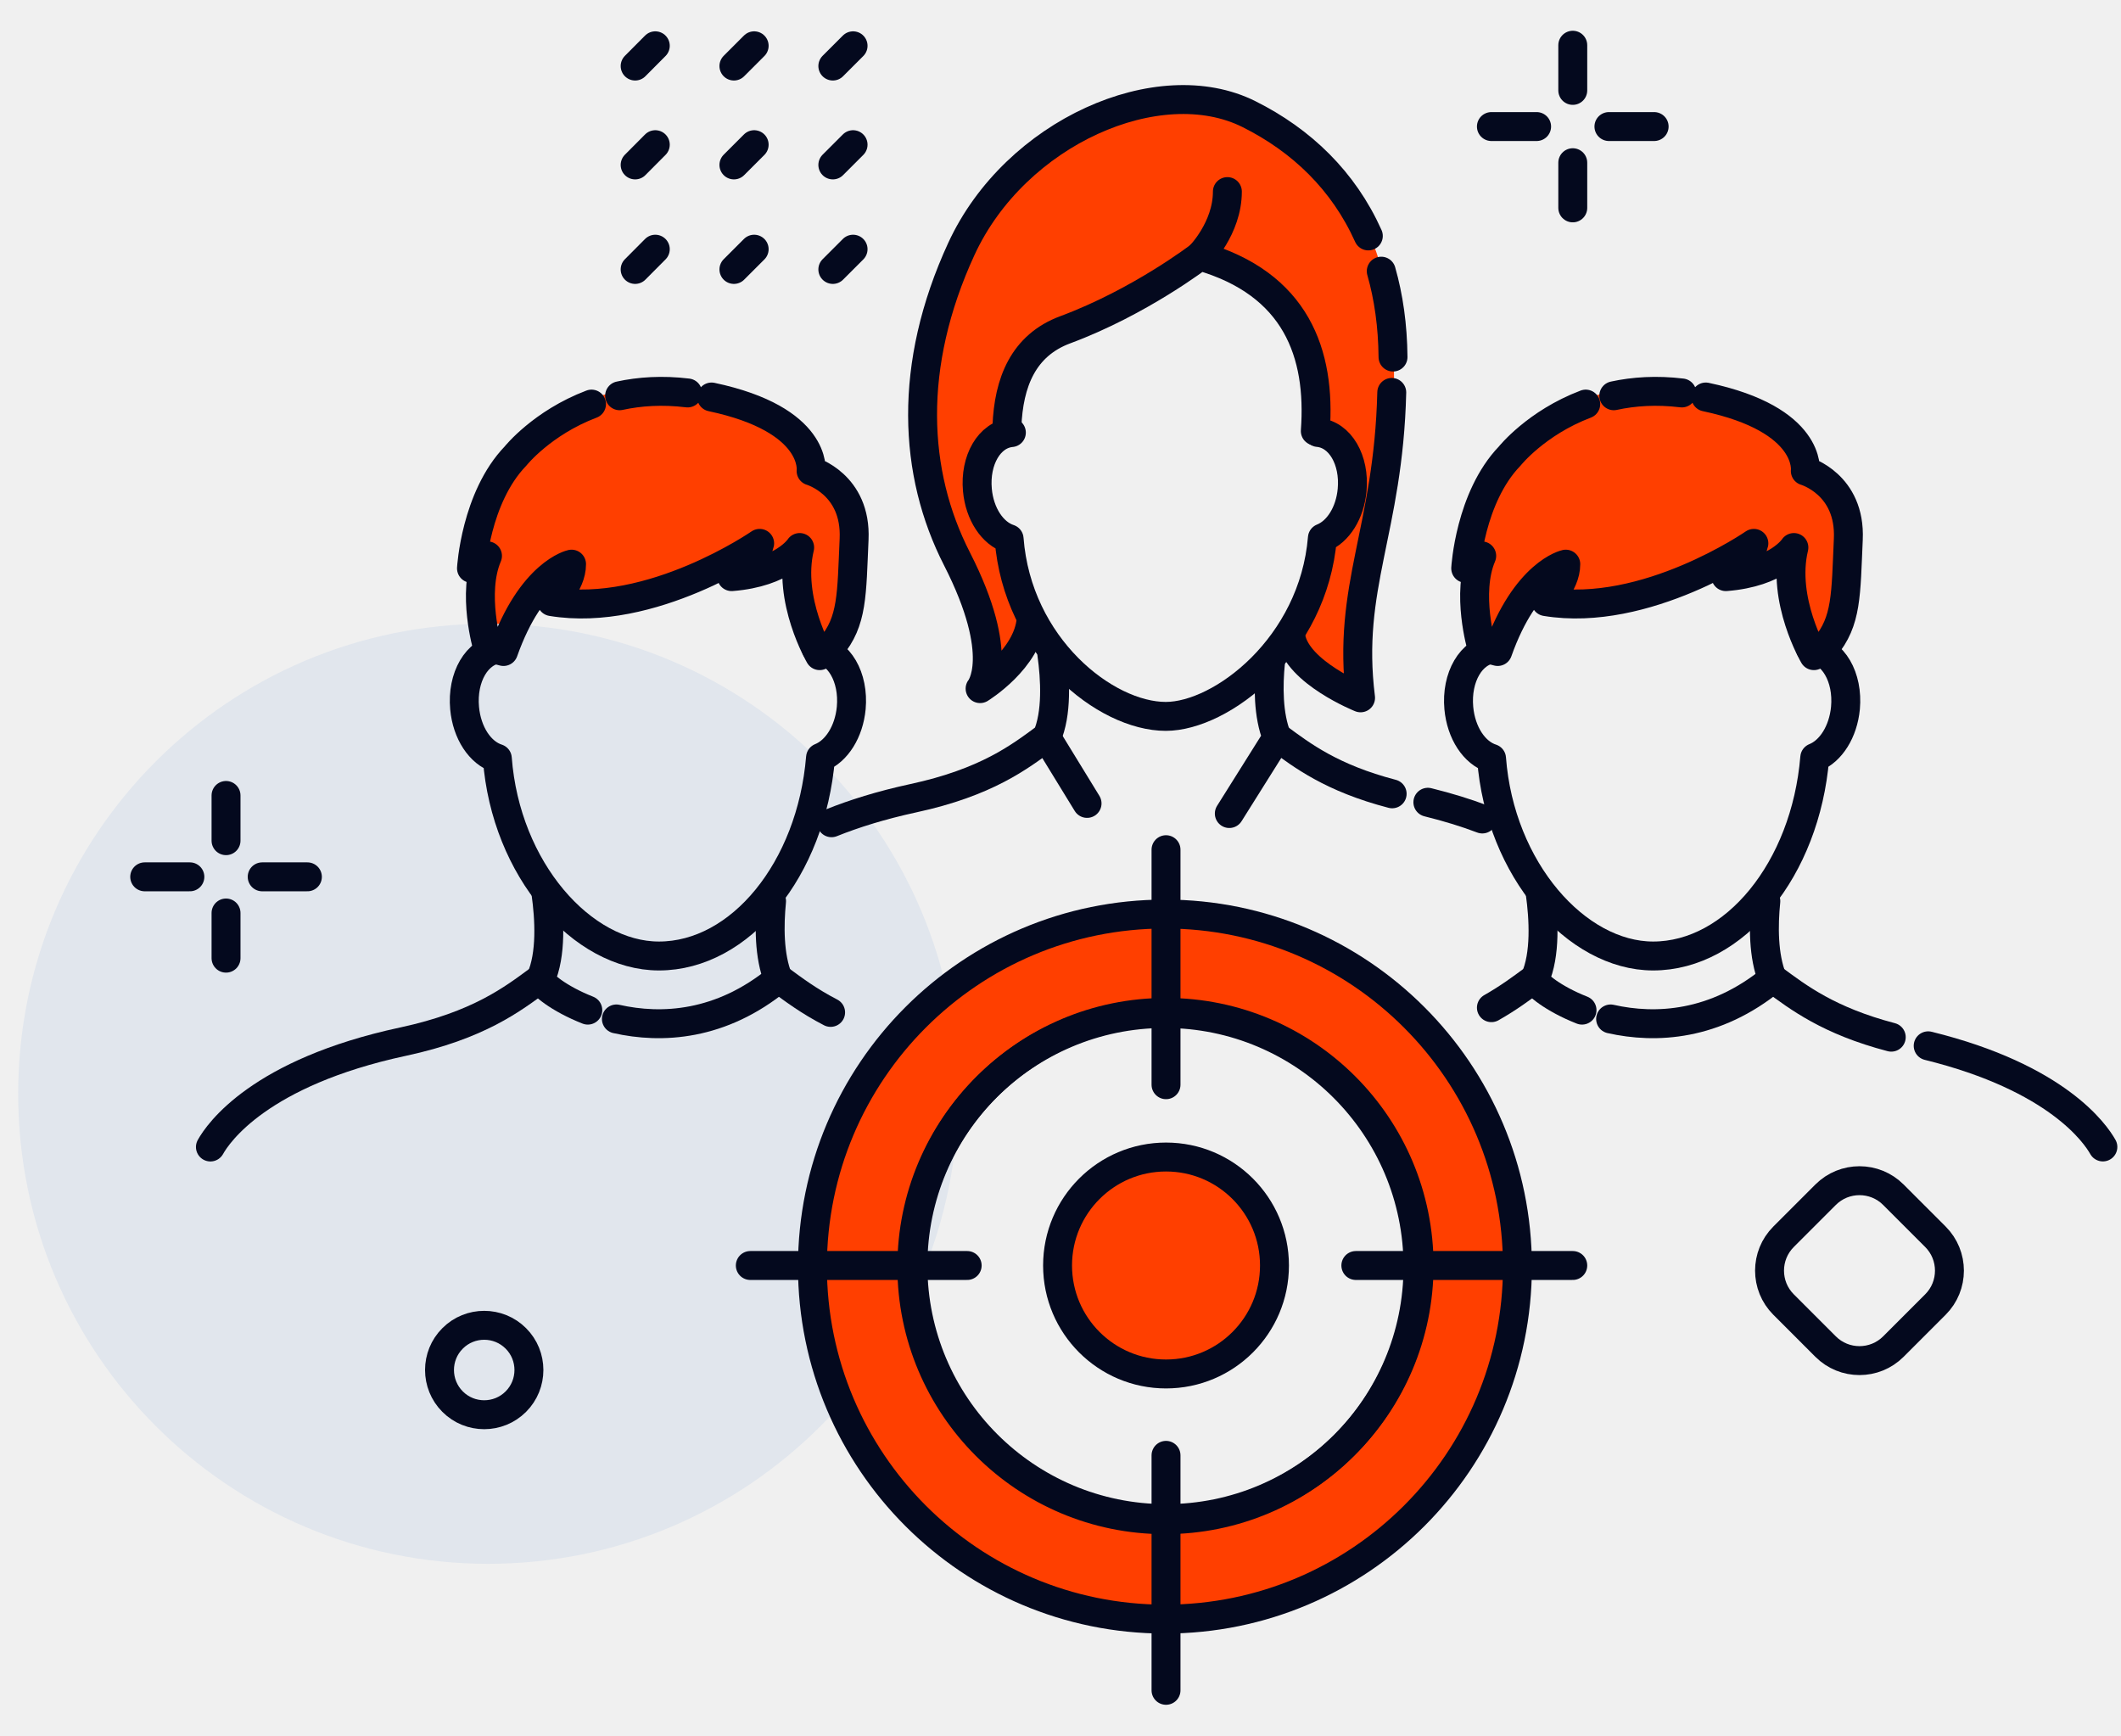
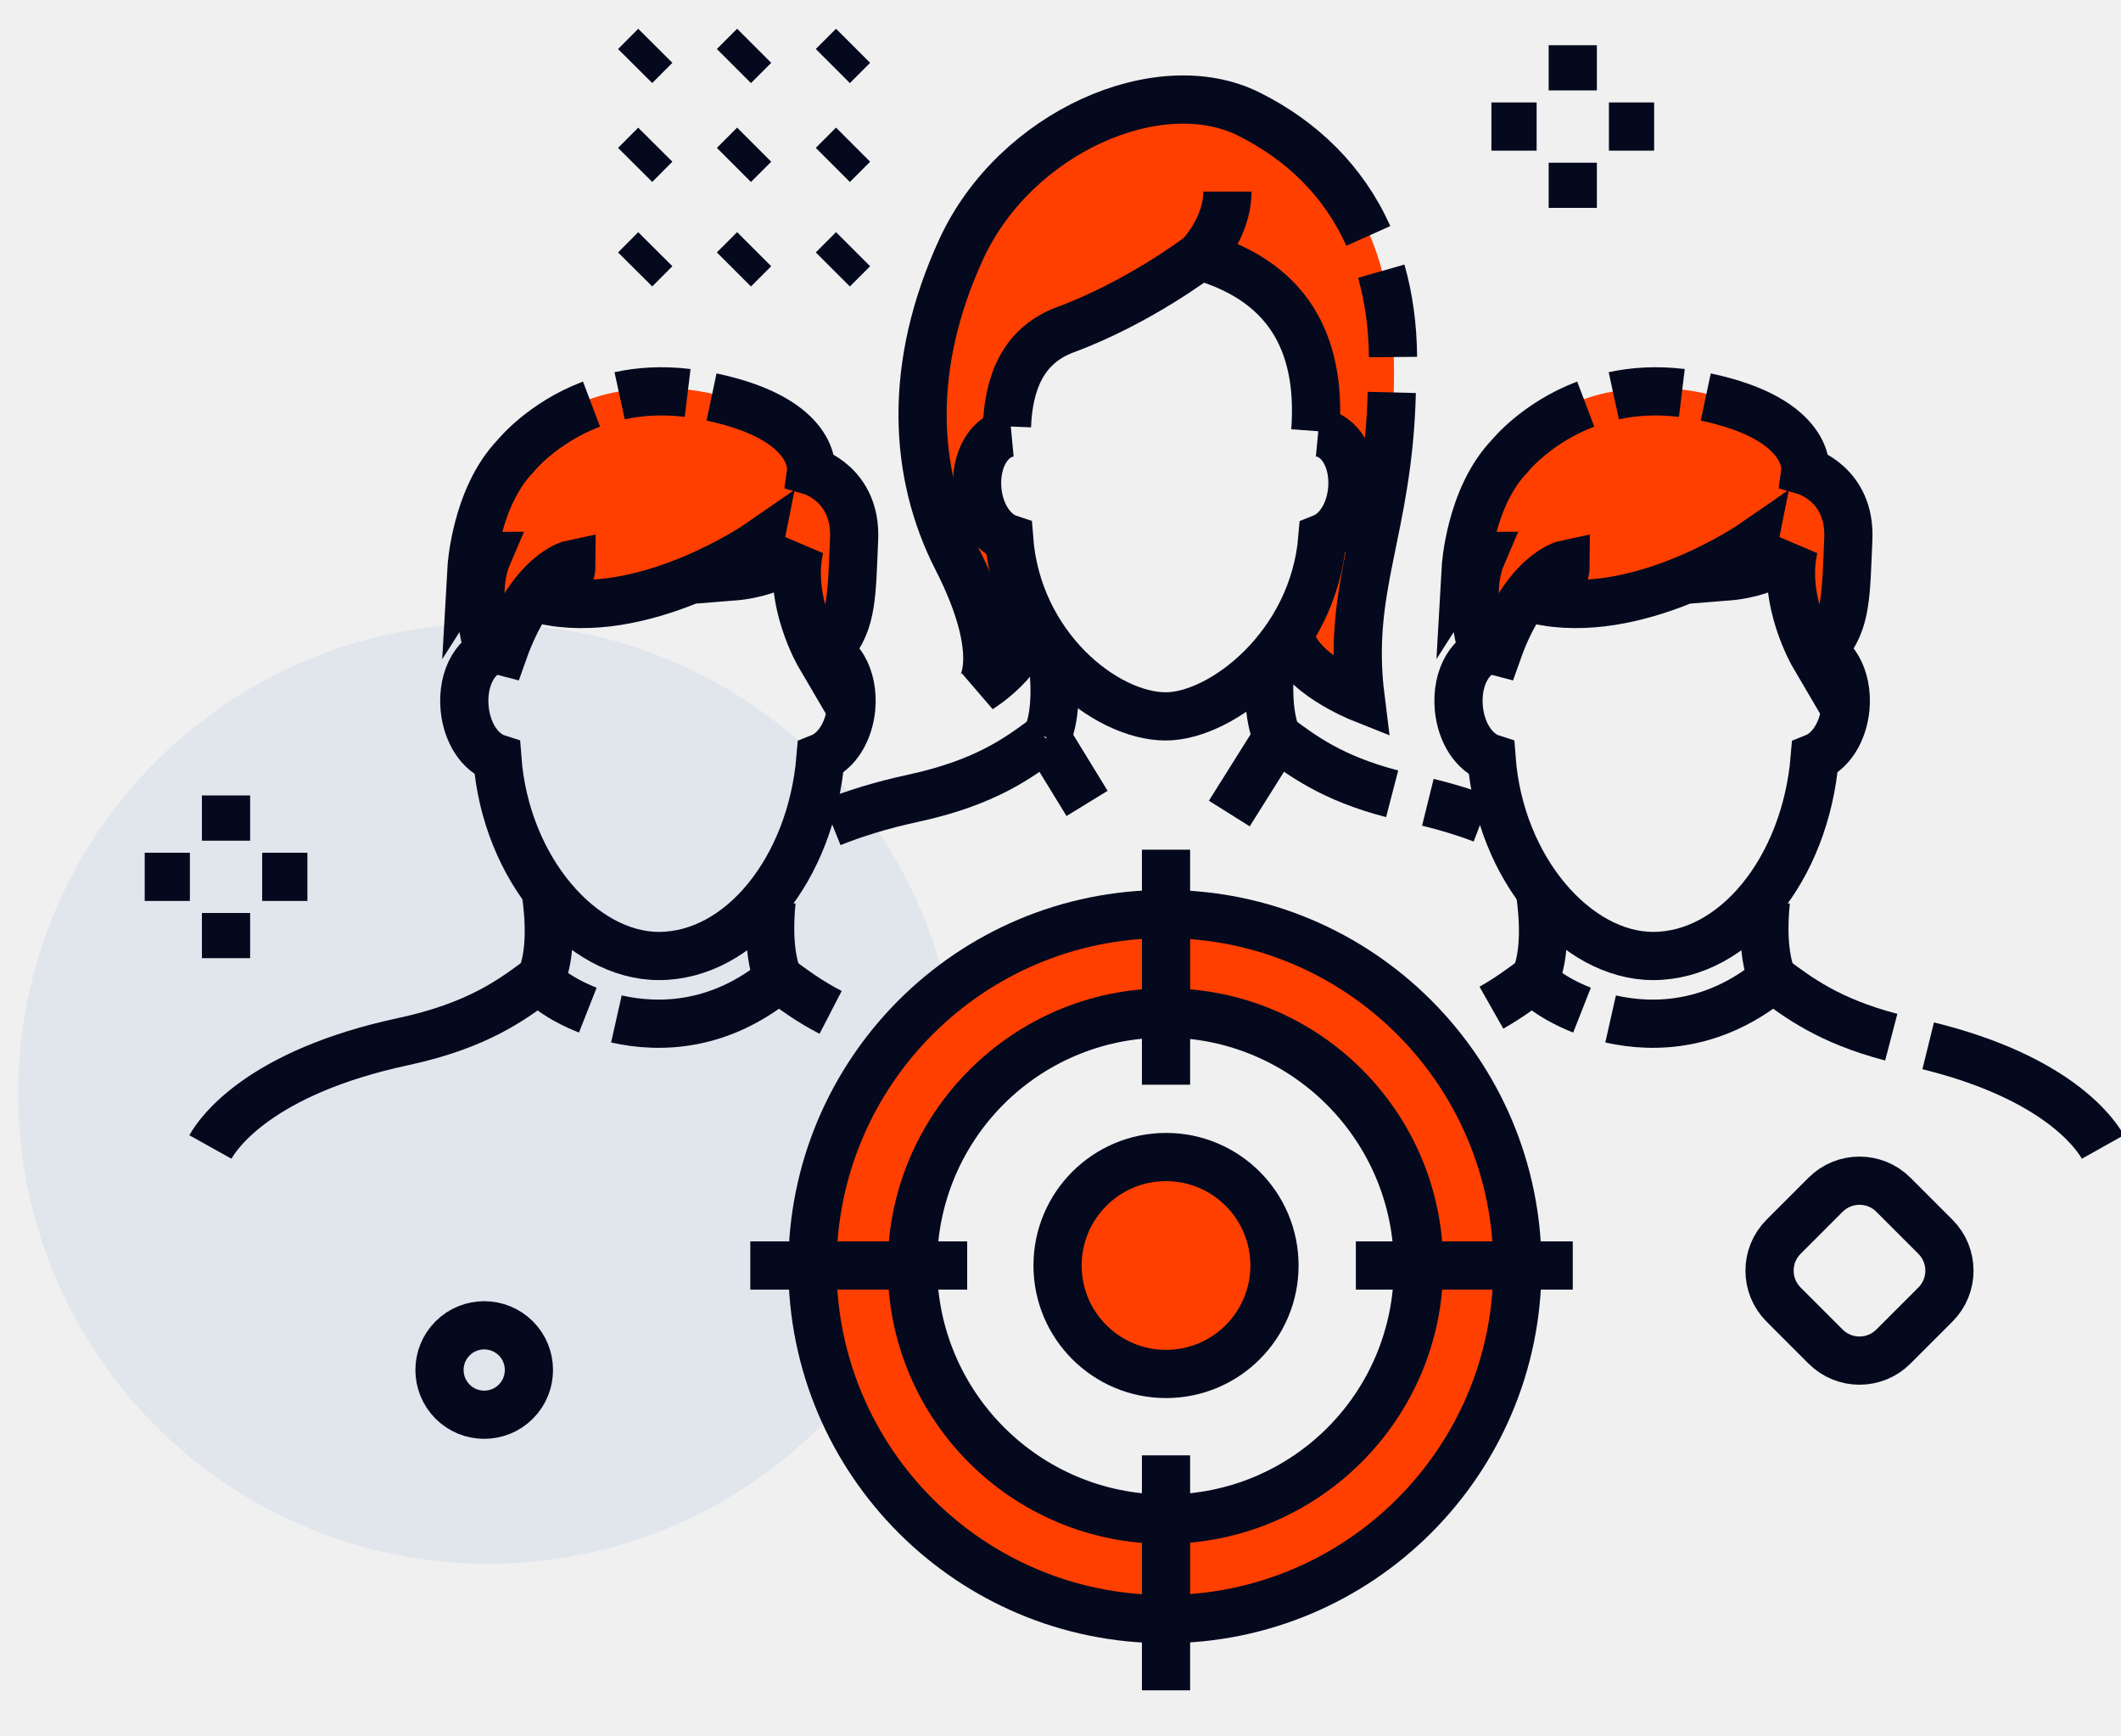
<svg xmlns="http://www.w3.org/2000/svg" width="44" height="36" viewBox="0 0 44 36" fill="none">
  <path d="M37.69 13.688C37.69 13.688 38.815 12.001 38.252 10.501C37.69 9.563 37.502 9.75 37.502 9.75C37.502 9.75 36.752 7.875 33.94 8.063C31.127 8.25 30.377 10.876 30.377 11.813L30.752 11.626C30.752 11.626 30.189 12.376 30.752 13.501C30.752 13.501 31.502 11.813 32.252 11.813L32.065 12.563C32.065 12.563 34.69 12.751 36.19 11.251L35.627 12.188C35.627 12.188 36.752 12.001 37.127 11.438C37.127 11.438 36.94 12.563 37.69 13.688Z" fill="#FF3F00" />
  <path d="M17.064 13.688C17.064 13.688 18.189 12.001 17.627 10.501C17.064 9.563 16.877 9.75 16.877 9.75C16.877 9.75 16.127 7.875 13.315 8.063C10.502 8.25 9.752 10.876 9.752 11.813L10.127 11.626C10.127 11.626 9.564 12.376 10.127 13.501C10.127 13.501 10.877 11.813 11.627 11.813L11.44 12.563C11.44 12.563 14.065 12.751 15.565 11.251L15.002 12.188C15.002 12.188 16.127 12.001 16.502 11.438C16.502 11.438 16.314 12.563 17.064 13.688Z" fill="#FF3F00" />
  <path d="M24.94 5.25C24.94 5.25 23.628 6.563 22.128 6.75C20.628 6.938 20.815 9 20.815 9C20.815 9 20.065 9.563 20.44 10.5C20.508 10.669 20.922 11.235 21.003 11.438C21.267 12.101 21.233 12.507 21.378 12.938C21.378 12.938 21.19 14.25 20.44 14.25C20.44 14.25 20.815 12.938 19.503 10.875C18.19 8.813 19.878 4.875 20.815 3.938C21.753 3 24.003 1.125 26.44 2.625C28.878 4.125 29.253 6.75 28.69 10.313C28.128 13.875 28.315 14.625 28.315 14.625C28.315 14.625 26.815 13.875 26.628 13.125C26.628 13.125 27.378 12.375 27.378 11.063C27.378 11.063 28.128 10.875 27.94 9.75C27.753 8.625 27.19 8.813 27.19 8.813C27.19 8.813 27.753 6.188 24.94 5.25Z" fill="#FF3F00" />
-   <path d="M37.872 27.932L37 27.06C36.612 26.672 36.612 26.042 37 25.654L37.872 24.782C38.26 24.394 38.89 24.394 39.278 24.782L40.15 25.654C40.538 26.042 40.538 26.672 40.15 27.06L39.278 27.932C38.89 28.32 38.26 28.32 37.872 27.932Z" stroke="#04091E" stroke-width="0.6" stroke-miterlimit="10" stroke-linecap="round" />
+   <path d="M37.872 27.932L37 27.06C36.612 26.672 36.612 26.042 37 25.654L37.872 24.782C38.26 24.394 38.89 24.394 39.278 24.782L40.15 25.654C40.538 26.042 40.538 26.672 40.15 27.06L39.278 27.932C38.89 28.32 38.26 28.32 37.872 27.932Z" stroke="#04091E" strokeWidth="0.6" strokeMiterlimit="10" strokeLinecap="round" />
  <path d="M10.127 32.438C15.512 32.438 19.877 28.072 19.877 22.688C19.877 17.303 15.512 12.938 10.127 12.938C4.742 12.938 0.377 17.303 0.377 22.688C0.377 28.072 4.742 32.438 10.127 32.438Z" fill="#E1E6ED" />
-   <path d="M13.176 1.37L13.594 0.95" stroke="#04091E" stroke-width="0.6" stroke-miterlimit="10" stroke-linecap="round" />
-   <path d="M15.225 1.37L15.645 0.95" stroke="#04091E" stroke-width="0.6" stroke-miterlimit="10" stroke-linecap="round" />
-   <path d="M17.277 1.37L17.697 0.95" stroke="#04091E" stroke-width="0.6" stroke-miterlimit="10" stroke-linecap="round" />
-   <path d="M13.176 3.421L13.594 3.001" stroke="#04091E" stroke-width="0.6" stroke-miterlimit="10" stroke-linecap="round" />
-   <path d="M15.225 3.421L15.645 3.001" stroke="#04091E" stroke-width="0.6" stroke-miterlimit="10" stroke-linecap="round" />
-   <path d="M17.277 3.421L17.697 3.001" stroke="#04091E" stroke-width="0.6" stroke-miterlimit="10" stroke-linecap="round" />
-   <path d="M13.176 5.589L13.594 5.169" stroke="#04091E" stroke-width="0.6" stroke-miterlimit="10" stroke-linecap="round" />
-   <path d="M15.225 5.589L15.645 5.169" stroke="#04091E" stroke-width="0.6" stroke-miterlimit="10" stroke-linecap="round" />
-   <path d="M17.277 5.589L17.697 5.169" stroke="#04091E" stroke-width="0.6" stroke-miterlimit="10" stroke-linecap="round" />
-   <path d="M32.627 3.375V4.312" stroke="#04091E" stroke-width="0.6" stroke-miterlimit="10" stroke-linecap="round" />
-   <path d="M32.627 0.938V1.875" stroke="#04091E" stroke-width="0.6" stroke-miterlimit="10" stroke-linecap="round" />
-   <path d="M31.877 2.625H30.939" stroke="#04091E" stroke-width="0.6" stroke-miterlimit="10" stroke-linecap="round" />
-   <path d="M34.315 2.625H33.377" stroke="#04091E" stroke-width="0.6" stroke-miterlimit="10" stroke-linecap="round" />
-   <path d="M4.689 18.938V19.875" stroke="#04091E" stroke-width="0.6" stroke-miterlimit="10" stroke-linecap="round" />
-   <path d="M4.689 16.5V17.438" stroke="#04091E" stroke-width="0.6" stroke-miterlimit="10" stroke-linecap="round" />
-   <path d="M3.939 18.188H3.002" stroke="#04091E" stroke-width="0.6" stroke-miterlimit="10" stroke-linecap="round" />
-   <path d="M6.377 18.188H5.439" stroke="#04091E" stroke-width="0.6" stroke-miterlimit="10" stroke-linecap="round" />
-   <path d="M31.811 20.317C31.571 20.494 31.299 20.698 30.939 20.902" stroke="#04091E" stroke-width="0.6" stroke-miterlimit="10" stroke-linecap="round" stroke-linejoin="round" />
-   <path d="M40 21.693C42.679 22.353 43.471 23.518 43.624 23.791" stroke="#04091E" stroke-width="0.6" stroke-miterlimit="10" stroke-linecap="round" stroke-linejoin="round" />
-   <path d="M36.801 20.317C37.3 20.685 37.935 21.174 39.234 21.514" stroke="#04091E" stroke-width="0.6" stroke-miterlimit="10" stroke-linecap="round" stroke-linejoin="round" />
-   <path d="M33.412 21.136C34.348 21.347 35.58 21.284 36.77 20.307C36.577 19.829 36.581 19.197 36.632 18.692" stroke="#04091E" stroke-width="0.6" stroke-miterlimit="10" stroke-linecap="round" stroke-linejoin="round" />
-   <path d="M31.951 18.523C32.024 19.045 32.069 19.798 31.84 20.308C31.842 20.406 32.219 20.717 32.819 20.953" stroke="#04091E" stroke-width="0.6" stroke-miterlimit="10" stroke-linecap="round" stroke-linejoin="round" />
-   <path d="M35.386 8.235C37.597 8.702 37.451 9.769 37.451 9.769C37.451 9.769 38.396 10.041 38.343 11.187C38.291 12.332 38.315 12.887 37.858 13.427C37.629 13.514 37.629 13.6 37.629 13.6C37.629 13.6 36.952 12.447 37.214 11.357C37.214 11.357 36.883 11.875 35.803 11.961C35.803 11.961 36.331 11.543 36.384 11.271C36.384 11.271 34.143 12.823 32.068 12.479C32.068 12.479 32.482 12.133 32.482 11.702C32.482 11.702 31.651 11.875 31.07 13.514L30.738 13.427C30.738 13.427 30.406 12.306 30.738 11.53C30.571 11.53 30.406 11.789 30.406 11.789C30.406 11.789 30.489 10.322 31.319 9.46C31.319 9.46 31.867 8.772 32.896 8.382" stroke="#04091E" stroke-width="0.6" stroke-miterlimit="10" stroke-linecap="round" stroke-linejoin="round" />
-   <path d="M33.478 8.209C33.893 8.119 34.364 8.087 34.89 8.151" stroke="#04091E" stroke-width="0.6" stroke-miterlimit="10" stroke-linecap="round" stroke-linejoin="round" />
-   <path d="M30.99 13.459C30.516 13.502 30.205 14.051 30.263 14.687C30.31 15.203 30.585 15.617 30.942 15.731C31.116 18.041 32.706 19.83 34.294 19.83C35.982 19.83 37.455 18.032 37.647 15.714C37.98 15.581 38.237 15.18 38.284 14.685C38.342 14.05 38.031 13.5 37.557 13.457" stroke="#04091E" stroke-width="0.6" stroke-miterlimit="10" stroke-linecap="round" stroke-linejoin="round" />
-   <path d="M11.187 20.317C10.639 20.721 9.93 21.27 8.359 21.607C5.381 22.247 4.525 23.505 4.365 23.792" stroke="#04091E" stroke-width="0.6" stroke-miterlimit="10" stroke-linecap="round" stroke-linejoin="round" />
-   <path d="M16.176 20.317C16.455 20.522 16.776 20.765 17.231 21" stroke="#04091E" stroke-width="0.6" stroke-miterlimit="10" stroke-linecap="round" stroke-linejoin="round" />
-   <path d="M12.787 21.136C13.723 21.347 14.955 21.284 16.145 20.307C15.952 19.829 15.956 19.197 16.006 18.692" stroke="#04091E" stroke-width="0.6" stroke-miterlimit="10" stroke-linecap="round" stroke-linejoin="round" />
-   <path d="M11.325 18.523C11.399 19.045 11.444 19.798 11.215 20.308C11.217 20.406 11.594 20.717 12.194 20.953" stroke="#04091E" stroke-width="0.6" stroke-miterlimit="10" stroke-linecap="round" stroke-linejoin="round" />
-   <path d="M14.761 8.235C16.972 8.702 16.826 9.769 16.826 9.769C16.826 9.769 17.771 10.041 17.718 11.187C17.666 12.332 17.69 12.887 17.233 13.427C17.004 13.514 17.004 13.6 17.004 13.6C17.004 13.6 16.327 12.447 16.589 11.357C16.589 11.357 16.258 11.875 15.178 11.961C15.178 11.961 15.706 11.543 15.759 11.271C15.759 11.271 13.518 12.823 11.443 12.479C11.443 12.479 11.857 12.133 11.857 11.702C11.857 11.702 11.026 11.875 10.445 13.514L10.113 13.427C10.113 13.427 9.781 12.306 10.113 11.53C9.946 11.53 9.781 11.789 9.781 11.789C9.781 11.789 9.864 10.322 10.694 9.46C10.694 9.46 11.242 8.772 12.271 8.382" stroke="#04091E" stroke-width="0.6" stroke-miterlimit="10" stroke-linecap="round" stroke-linejoin="round" />
-   <path d="M12.854 8.209C13.268 8.119 13.739 8.087 14.265 8.151" stroke="#04091E" stroke-width="0.6" stroke-miterlimit="10" stroke-linecap="round" stroke-linejoin="round" />
-   <path d="M10.365 13.459C9.891 13.502 9.58 14.051 9.638 14.687C9.685 15.203 9.96 15.617 10.317 15.731C10.491 18.041 12.081 19.83 13.669 19.83C15.357 19.83 16.83 18.032 17.022 15.714C17.355 15.581 17.612 15.18 17.659 14.685C17.717 14.05 17.406 13.5 16.932 13.457" stroke="#04091E" stroke-width="0.6" stroke-miterlimit="10" stroke-linecap="round" stroke-linejoin="round" />
-   <path d="M26.781 13.225C26.92 13.954 28.225 14.475 28.225 14.475C27.936 12.165 28.802 11.01 28.872 8.14" stroke="#04091E" stroke-width="0.6" stroke-miterlimit="10" stroke-linecap="round" stroke-linejoin="round" />
-   <path d="M28.654 5.625C28.808 6.163 28.892 6.756 28.898 7.406" stroke="#04091E" stroke-width="0.6" stroke-miterlimit="10" stroke-linecap="round" stroke-linejoin="round" />
-   <path d="M21.392 12.84C21.326 13.675 20.332 14.284 20.332 14.284C20.332 14.284 20.889 13.622 19.851 11.59C18.945 9.818 18.827 7.585 19.944 5.162C21.062 2.74 24.045 1.435 25.909 2.367C27.004 2.914 27.872 3.75 28.386 4.894" stroke="#04091E" stroke-width="0.6" stroke-miterlimit="10" stroke-linecap="round" stroke-linejoin="round" />
-   <path d="M27.286 8.941C27.404 7.334 26.892 5.884 24.888 5.311C24.888 5.311 23.647 6.265 22.102 6.839C21.224 7.163 20.924 7.937 20.889 8.845" stroke="#04091E" stroke-width="0.6" stroke-miterlimit="10" stroke-linecap="round" stroke-linejoin="round" />
+   <path d="M13.176 1.37L13.594 0.95" stroke="#04091E" strokeWidth="0.6" strokeMiterlimit="10" strokeLinecap="round" />
+   <path d="M15.225 1.37L15.645 0.95" stroke="#04091E" strokeWidth="0.6" strokeMiterlimit="10" strokeLinecap="round" />
+   <path d="M17.277 1.37L17.697 0.95" stroke="#04091E" strokeWidth="0.6" strokeMiterlimit="10" strokeLinecap="round" />
+   <path d="M13.176 3.421L13.594 3.001" stroke="#04091E" strokeWidth="0.6" strokeMiterlimit="10" strokeLinecap="round" />
+   <path d="M15.225 3.421L15.645 3.001" stroke="#04091E" strokeWidth="0.6" strokeMiterlimit="10" strokeLinecap="round" />
+   <path d="M17.277 3.421L17.697 3.001" stroke="#04091E" strokeWidth="0.6" strokeMiterlimit="10" strokeLinecap="round" />
+   <path d="M13.176 5.589L13.594 5.169" stroke="#04091E" strokeWidth="0.6" strokeMiterlimit="10" strokeLinecap="round" />
+   <path d="M15.225 5.589L15.645 5.169" stroke="#04091E" strokeWidth="0.6" strokeMiterlimit="10" strokeLinecap="round" />
+   <path d="M17.277 5.589L17.697 5.169" stroke="#04091E" strokeWidth="0.6" strokeMiterlimit="10" strokeLinecap="round" />
+   <path d="M32.627 3.375V4.312" stroke="#04091E" strokeWidth="0.6" strokeMiterlimit="10" strokeLinecap="round" />
+   <path d="M32.627 0.938V1.875" stroke="#04091E" strokeWidth="0.6" strokeMiterlimit="10" strokeLinecap="round" />
+   <path d="M31.877 2.625H30.939" stroke="#04091E" strokeWidth="0.6" strokeMiterlimit="10" strokeLinecap="round" />
+   <path d="M34.315 2.625H33.377" stroke="#04091E" strokeWidth="0.6" strokeMiterlimit="10" strokeLinecap="round" />
+   <path d="M4.689 18.938V19.875" stroke="#04091E" strokeWidth="0.6" strokeMiterlimit="10" strokeLinecap="round" />
+   <path d="M4.689 16.5V17.438" stroke="#04091E" strokeWidth="0.6" strokeMiterlimit="10" strokeLinecap="round" />
+   <path d="M3.939 18.188H3.002" stroke="#04091E" strokeWidth="0.6" strokeMiterlimit="10" strokeLinecap="round" />
+   <path d="M6.377 18.188H5.439" stroke="#04091E" strokeWidth="0.6" strokeMiterlimit="10" strokeLinecap="round" />
+   <path d="M31.811 20.317C31.571 20.494 31.299 20.698 30.939 20.902" stroke="#04091E" strokeWidth="0.6" strokeMiterlimit="10" strokeLinecap="round" strokeLinejoin="round" />
+   <path d="M40 21.693C42.679 22.353 43.471 23.518 43.624 23.791" stroke="#04091E" strokeWidth="0.6" strokeMiterlimit="10" strokeLinecap="round" strokeLinejoin="round" />
+   <path d="M36.801 20.317C37.3 20.685 37.935 21.174 39.234 21.514" stroke="#04091E" strokeWidth="0.6" strokeMiterlimit="10" strokeLinecap="round" strokeLinejoin="round" />
+   <path d="M33.412 21.136C34.348 21.347 35.58 21.284 36.77 20.307C36.577 19.829 36.581 19.197 36.632 18.692" stroke="#04091E" strokeWidth="0.6" strokeMiterlimit="10" strokeLinecap="round" strokeLinejoin="round" />
+   <path d="M31.951 18.523C32.024 19.045 32.069 19.798 31.84 20.308C31.842 20.406 32.219 20.717 32.819 20.953" stroke="#04091E" strokeWidth="0.6" strokeMiterlimit="10" strokeLinecap="round" strokeLinejoin="round" />
+   <path d="M35.386 8.235C37.597 8.702 37.451 9.769 37.451 9.769C37.451 9.769 38.396 10.041 38.343 11.187C38.291 12.332 38.315 12.887 37.858 13.427C37.629 13.514 37.629 13.6 37.629 13.6C37.629 13.6 36.952 12.447 37.214 11.357C37.214 11.357 36.883 11.875 35.803 11.961C35.803 11.961 36.331 11.543 36.384 11.271C36.384 11.271 34.143 12.823 32.068 12.479C32.068 12.479 32.482 12.133 32.482 11.702C32.482 11.702 31.651 11.875 31.07 13.514L30.738 13.427C30.738 13.427 30.406 12.306 30.738 11.53C30.571 11.53 30.406 11.789 30.406 11.789C30.406 11.789 30.489 10.322 31.319 9.46C31.319 9.46 31.867 8.772 32.896 8.382" stroke="#04091E" strokeWidth="0.6" strokeMiterlimit="10" strokeLinecap="round" strokeLinejoin="round" />
+   <path d="M33.478 8.209C33.893 8.119 34.364 8.087 34.89 8.151" stroke="#04091E" strokeWidth="0.6" strokeMiterlimit="10" strokeLinecap="round" strokeLinejoin="round" />
+   <path d="M30.99 13.459C30.516 13.502 30.205 14.051 30.263 14.687C30.31 15.203 30.585 15.617 30.942 15.731C31.116 18.041 32.706 19.83 34.294 19.83C35.982 19.83 37.455 18.032 37.647 15.714C37.98 15.581 38.237 15.18 38.284 14.685C38.342 14.05 38.031 13.5 37.557 13.457" stroke="#04091E" strokeWidth="0.6" strokeMiterlimit="10" strokeLinecap="round" strokeLinejoin="round" />
+   <path d="M11.187 20.317C10.639 20.721 9.93 21.27 8.359 21.607C5.381 22.247 4.525 23.505 4.365 23.792" stroke="#04091E" strokeWidth="0.6" strokeMiterlimit="10" strokeLinecap="round" strokeLinejoin="round" />
+   <path d="M16.176 20.317C16.455 20.522 16.776 20.765 17.231 21" stroke="#04091E" strokeWidth="0.6" strokeMiterlimit="10" strokeLinecap="round" strokeLinejoin="round" />
+   <path d="M12.787 21.136C13.723 21.347 14.955 21.284 16.145 20.307C15.952 19.829 15.956 19.197 16.006 18.692" stroke="#04091E" strokeWidth="0.6" strokeMiterlimit="10" strokeLinecap="round" strokeLinejoin="round" />
+   <path d="M11.325 18.523C11.399 19.045 11.444 19.798 11.215 20.308C11.217 20.406 11.594 20.717 12.194 20.953" stroke="#04091E" strokeWidth="0.6" strokeMiterlimit="10" strokeLinecap="round" strokeLinejoin="round" />
+   <path d="M14.761 8.235C16.972 8.702 16.826 9.769 16.826 9.769C16.826 9.769 17.771 10.041 17.718 11.187C17.666 12.332 17.69 12.887 17.233 13.427C17.004 13.514 17.004 13.6 17.004 13.6C17.004 13.6 16.327 12.447 16.589 11.357C16.589 11.357 16.258 11.875 15.178 11.961C15.178 11.961 15.706 11.543 15.759 11.271C15.759 11.271 13.518 12.823 11.443 12.479C11.443 12.479 11.857 12.133 11.857 11.702C11.857 11.702 11.026 11.875 10.445 13.514L10.113 13.427C10.113 13.427 9.781 12.306 10.113 11.53C9.946 11.53 9.781 11.789 9.781 11.789C9.781 11.789 9.864 10.322 10.694 9.46C10.694 9.46 11.242 8.772 12.271 8.382" stroke="#04091E" strokeWidth="0.6" strokeMiterlimit="10" strokeLinecap="round" strokeLinejoin="round" />
+   <path d="M12.854 8.209C13.268 8.119 13.739 8.087 14.265 8.151" stroke="#04091E" strokeWidth="0.6" strokeMiterlimit="10" strokeLinecap="round" strokeLinejoin="round" />
+   <path d="M10.365 13.459C9.891 13.502 9.58 14.051 9.638 14.687C9.685 15.203 9.96 15.617 10.317 15.731C10.491 18.041 12.081 19.83 13.669 19.83C15.357 19.83 16.83 18.032 17.022 15.714C17.355 15.581 17.612 15.18 17.659 14.685C17.717 14.05 17.406 13.5 16.932 13.457" stroke="#04091E" strokeWidth="0.6" strokeMiterlimit="10" strokeLinecap="round" strokeLinejoin="round" />
+   <path d="M26.781 13.225C26.92 13.954 28.225 14.475 28.225 14.475C27.936 12.165 28.802 11.01 28.872 8.14" stroke="#04091E" strokeWidth="0.6" strokeMiterlimit="10" strokeLinecap="round" strokeLinejoin="round" />
+   <path d="M28.654 5.625C28.808 6.163 28.892 6.756 28.898 7.406" stroke="#04091E" strokeWidth="0.6" strokeMiterlimit="10" strokeLinecap="round" strokeLinejoin="round" />
+   <path d="M21.392 12.84C21.326 13.675 20.332 14.284 20.332 14.284C20.332 14.284 20.889 13.622 19.851 11.59C18.945 9.818 18.827 7.585 19.944 5.162C21.062 2.74 24.045 1.435 25.909 2.367C27.004 2.914 27.872 3.75 28.386 4.894" stroke="#04091E" strokeWidth="0.6" strokeMiterlimit="10" strokeLinecap="round" strokeLinejoin="round" />
+   <path d="M27.286 8.941C27.404 7.334 26.892 5.884 24.888 5.311C24.888 5.311 23.647 6.265 22.102 6.839C21.224 7.163 20.924 7.937 20.889 8.845" stroke="#04091E" strokeWidth="0.6" strokeMiterlimit="10" strokeLinecap="round" strokeLinejoin="round" />
  <path d="M24.889 5.311C24.889 5.311 25.462 4.737 25.462 3.974L24.889 5.311Z" fill="white" />
-   <path d="M24.889 5.311C24.889 5.311 25.462 4.737 25.462 3.974" stroke="#04091E" stroke-width="0.6" stroke-miterlimit="10" stroke-linecap="round" stroke-linejoin="round" />
-   <path d="M21.684 15.308C21.154 15.698 20.466 16.23 18.943 16.558C18.274 16.703 17.715 16.879 17.25 17.066" stroke="#04091E" stroke-width="0.6" stroke-miterlimit="10" stroke-linecap="round" stroke-linejoin="round" />
-   <path d="M29.621 16.641C30.045 16.746 30.42 16.862 30.75 16.988" stroke="#04091E" stroke-width="0.6" stroke-miterlimit="10" stroke-linecap="round" stroke-linejoin="round" />
-   <path d="M26.521 15.308C27.005 15.664 27.62 16.138 28.88 16.466" stroke="#04091E" stroke-width="0.6" stroke-miterlimit="10" stroke-linecap="round" stroke-linejoin="round" />
-   <path d="M22.551 16.665L21.713 15.298" stroke="#04091E" stroke-width="0.6" stroke-miterlimit="10" stroke-linecap="round" stroke-linejoin="round" />
-   <path d="M26.357 13.732C26.308 14.222 26.305 14.835 26.492 15.298L25.502 16.875" stroke="#04091E" stroke-width="0.6" stroke-miterlimit="10" stroke-linecap="round" stroke-linejoin="round" />
-   <path d="M21.82 13.567C21.891 14.074 21.934 14.803 21.713 15.296" stroke="#04091E" stroke-width="0.6" stroke-miterlimit="10" stroke-linecap="round" stroke-linejoin="round" />
-   <path d="M20.981 8.973C20.522 9.016 20.22 9.546 20.276 10.163C20.321 10.662 20.589 11.063 20.934 11.176C21.105 13.415 22.933 14.86 24.184 14.86C25.339 14.86 27.247 13.405 27.433 11.159C27.758 11.03 28.007 10.641 28.05 10.161C28.106 9.544 27.804 9.014 27.345 8.971" stroke="#04091E" stroke-width="0.6" stroke-miterlimit="10" stroke-linecap="round" stroke-linejoin="round" />
-   <path d="M24.166 18.96C20.127 18.96 16.854 22.234 16.854 26.273C16.854 30.311 20.127 33.585 24.166 33.585C28.205 33.585 31.479 30.311 31.479 26.273C31.479 22.236 28.205 18.96 24.166 18.96ZM24.166 31.523C21.267 31.523 18.916 29.171 18.916 26.273C18.916 23.374 21.267 21.023 24.166 21.023C27.065 21.023 29.416 23.374 29.416 26.273C29.416 29.173 27.067 31.523 24.166 31.523Z" fill="#FF3F00" stroke="#04091E" stroke-width="0.6" stroke-miterlimit="10" />
-   <path d="M24.189 31.5C27.089 31.5 29.439 29.149 29.439 26.25C29.439 23.351 27.089 21 24.189 21C21.29 21 18.939 23.351 18.939 26.25C18.939 29.149 21.29 31.5 24.189 31.5Z" stroke="#04091E" stroke-width="0.6" stroke-miterlimit="10" stroke-linecap="round" stroke-linejoin="round" />
-   <path d="M24.189 28.5C25.432 28.5 26.439 27.493 26.439 26.25C26.439 25.007 25.432 24 24.189 24C22.947 24 21.939 25.007 21.939 26.25C21.939 27.493 22.947 28.5 24.189 28.5Z" fill="#FF3F00" stroke="#04091E" stroke-width="0.6" stroke-miterlimit="10" />
-   <path d="M24.189 17.625V22.5" stroke="#04091E" stroke-width="0.6" stroke-miterlimit="10" stroke-linecap="round" stroke-linejoin="round" />
-   <path d="M24.189 30.188V35.062" stroke="#04091E" stroke-width="0.6" stroke-miterlimit="10" stroke-linecap="round" stroke-linejoin="round" />
-   <path d="M32.627 26.25H28.127" stroke="#04091E" stroke-width="0.6" stroke-miterlimit="10" stroke-linecap="round" stroke-linejoin="round" />
-   <path d="M20.064 26.25H15.565" stroke="#04091E" stroke-width="0.6" stroke-miterlimit="10" stroke-linecap="round" stroke-linejoin="round" />
-   <path d="M9.389 29.074C9.027 28.712 9.027 28.123 9.389 27.762C9.75 27.4 10.339 27.4 10.701 27.762C11.063 28.123 11.063 28.712 10.701 29.074C10.339 29.436 9.75 29.436 9.389 29.074Z" fill="#E1E6ED" stroke="#04091E" stroke-width="0.6" stroke-miterlimit="10" stroke-linecap="round" />
+   <path d="M24.889 5.311C24.889 5.311 25.462 4.737 25.462 3.974" stroke="#04091E" strokeWidth="0.6" strokeMiterlimit="10" strokeLinecap="round" strokeLinejoin="round" />
+   <path d="M21.684 15.308C21.154 15.698 20.466 16.23 18.943 16.558C18.274 16.703 17.715 16.879 17.25 17.066" stroke="#04091E" strokeWidth="0.6" strokeMiterlimit="10" strokeLinecap="round" strokeLinejoin="round" />
+   <path d="M29.621 16.641C30.045 16.746 30.42 16.862 30.75 16.988" stroke="#04091E" strokeWidth="0.6" strokeMiterlimit="10" strokeLinecap="round" strokeLinejoin="round" />
+   <path d="M26.521 15.308C27.005 15.664 27.62 16.138 28.88 16.466" stroke="#04091E" strokeWidth="0.6" strokeMiterlimit="10" strokeLinecap="round" strokeLinejoin="round" />
+   <path d="M22.551 16.665L21.713 15.298" stroke="#04091E" strokeWidth="0.6" strokeMiterlimit="10" strokeLinecap="round" strokeLinejoin="round" />
+   <path d="M26.357 13.732C26.308 14.222 26.305 14.835 26.492 15.298L25.502 16.875" stroke="#04091E" strokeWidth="0.6" strokeMiterlimit="10" strokeLinecap="round" strokeLinejoin="round" />
+   <path d="M21.82 13.567C21.891 14.074 21.934 14.803 21.713 15.296" stroke="#04091E" strokeWidth="0.6" strokeMiterlimit="10" strokeLinecap="round" strokeLinejoin="round" />
+   <path d="M20.981 8.973C20.522 9.016 20.22 9.546 20.276 10.163C20.321 10.662 20.589 11.063 20.934 11.176C21.105 13.415 22.933 14.86 24.184 14.86C25.339 14.86 27.247 13.405 27.433 11.159C27.758 11.03 28.007 10.641 28.05 10.161C28.106 9.544 27.804 9.014 27.345 8.971" stroke="#04091E" strokeWidth="0.6" strokeMiterlimit="10" strokeLinecap="round" strokeLinejoin="round" />
+   <path d="M24.166 18.96C20.127 18.96 16.854 22.234 16.854 26.273C16.854 30.311 20.127 33.585 24.166 33.585C28.205 33.585 31.479 30.311 31.479 26.273C31.479 22.236 28.205 18.96 24.166 18.96ZM24.166 31.523C21.267 31.523 18.916 29.171 18.916 26.273C18.916 23.374 21.267 21.023 24.166 21.023C27.065 21.023 29.416 23.374 29.416 26.273C29.416 29.173 27.067 31.523 24.166 31.523Z" fill="#FF3F00" stroke="#04091E" strokeWidth="0.6" strokeMiterlimit="10" />
+   <path d="M24.189 31.5C27.089 31.5 29.439 29.149 29.439 26.25C29.439 23.351 27.089 21 24.189 21C21.29 21 18.939 23.351 18.939 26.25C18.939 29.149 21.29 31.5 24.189 31.5Z" stroke="#04091E" strokeWidth="0.6" strokeMiterlimit="10" strokeLinecap="round" strokeLinejoin="round" />
+   <path d="M24.189 28.5C25.432 28.5 26.439 27.493 26.439 26.25C26.439 25.007 25.432 24 24.189 24C22.947 24 21.939 25.007 21.939 26.25C21.939 27.493 22.947 28.5 24.189 28.5Z" fill="#FF3F00" stroke="#04091E" strokeWidth="0.6" strokeMiterlimit="10" />
+   <path d="M24.189 17.625V22.5" stroke="#04091E" strokeWidth="0.6" strokeMiterlimit="10" strokeLinecap="round" strokeLinejoin="round" />
+   <path d="M24.189 30.188V35.062" stroke="#04091E" strokeWidth="0.6" strokeMiterlimit="10" strokeLinecap="round" strokeLinejoin="round" />
+   <path d="M32.627 26.25H28.127" stroke="#04091E" strokeWidth="0.6" strokeMiterlimit="10" strokeLinecap="round" strokeLinejoin="round" />
+   <path d="M20.064 26.25H15.565" stroke="#04091E" strokeWidth="0.6" strokeMiterlimit="10" strokeLinecap="round" strokeLinejoin="round" />
+   <path d="M9.389 29.074C9.027 28.712 9.027 28.123 9.389 27.762C9.75 27.4 10.339 27.4 10.701 27.762C11.063 28.123 11.063 28.712 10.701 29.074C10.339 29.436 9.75 29.436 9.389 29.074Z" fill="#E1E6ED" stroke="#04091E" strokeWidth="0.6" strokeMiterlimit="10" strokeLinecap="round" />
</svg>
